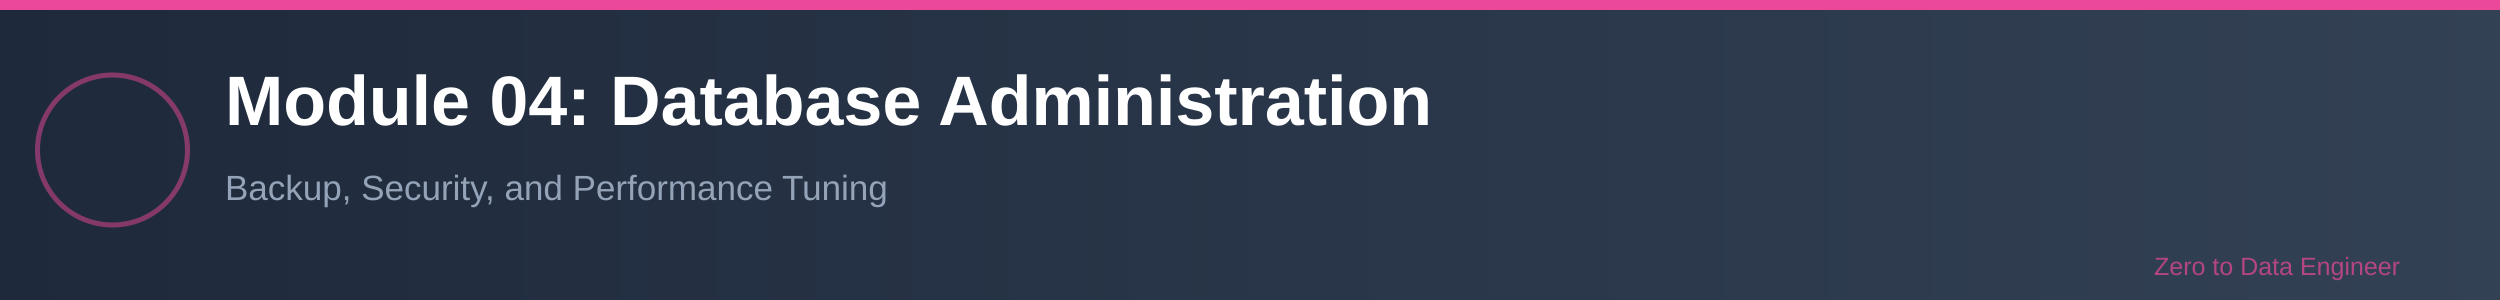
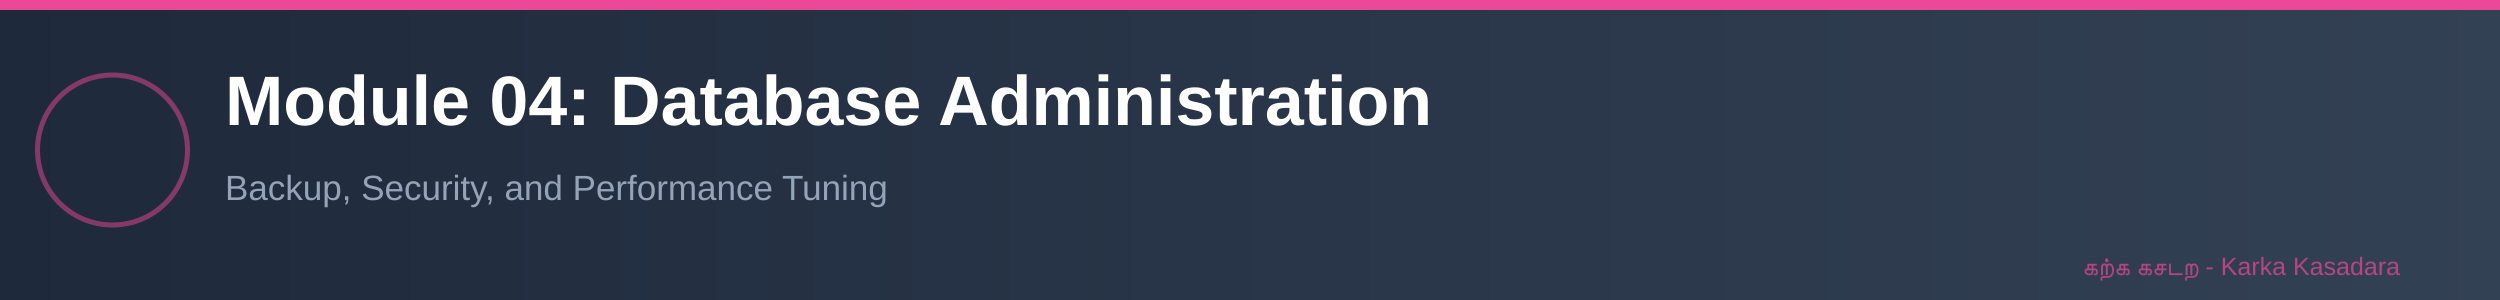
<svg xmlns="http://www.w3.org/2000/svg" width="1000" height="120">
  <defs>
    <linearGradient id="grad04" x1="0%" y1="0%" x2="100%" y2="0%">
      <stop offset="0%" style="stop-color:#1e293b" />
      <stop offset="100%" style="stop-color:#334155" />
    </linearGradient>
  </defs>
  <rect width="1000" height="120" fill="url(#grad04)" />
  <rect x="0" y="0" width="1000" height="4" fill="#ec4899" />
  <circle cx="45" cy="60" r="30" fill="none" stroke="#ec4899" stroke-width="2" opacity="0.5" />
  <text x="90" y="50" font-family="Segoe UI, Arial, sans-serif" font-size="28" font-weight="700" fill="#ffffff">Module 04: Database Administration</text>
  <text x="90" y="80" font-family="Segoe UI, Arial, sans-serif" font-size="14" fill="#94a3b8">Backup, Security, and Performance Tuning</text>
-   <text x="960" y="110" font-family="Arial, sans-serif" font-size="10" fill="#ec4899" text-anchor="end" opacity="0.7">Zero to Data Engineer</text>
+   <text x="960" y="110" font-family="Arial, sans-serif" font-size="10" fill="#ec4899" text-anchor="end" opacity="0.7">கற்க கசடற - Karka Kasadara</text>
</svg>
